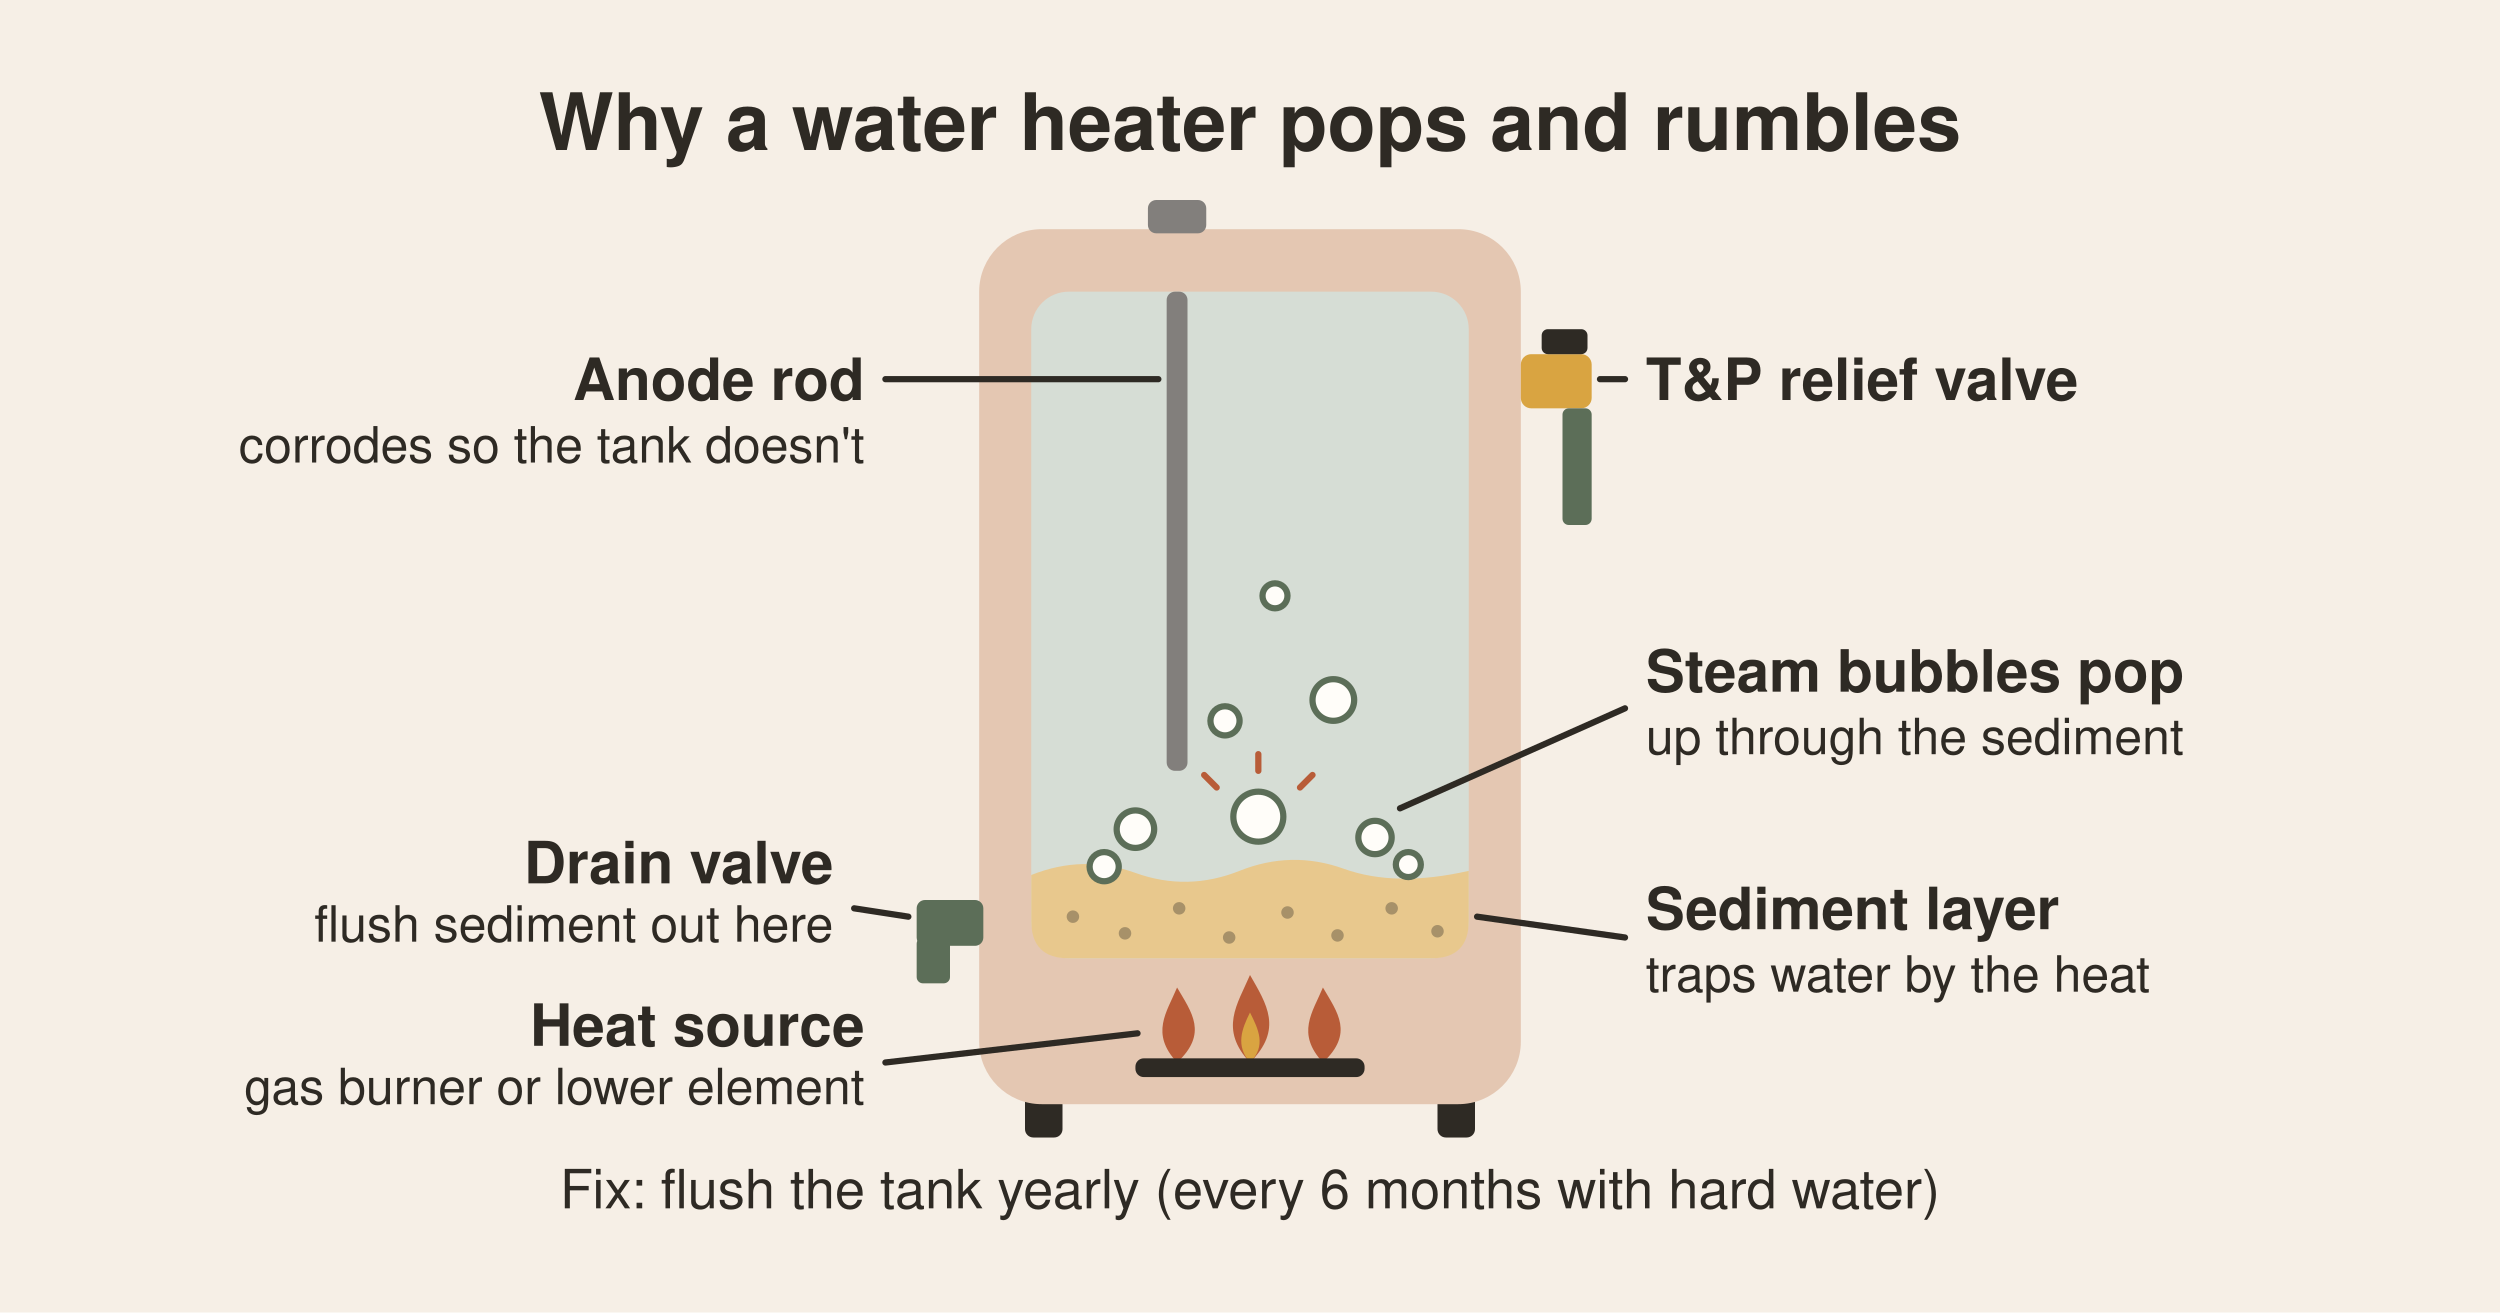
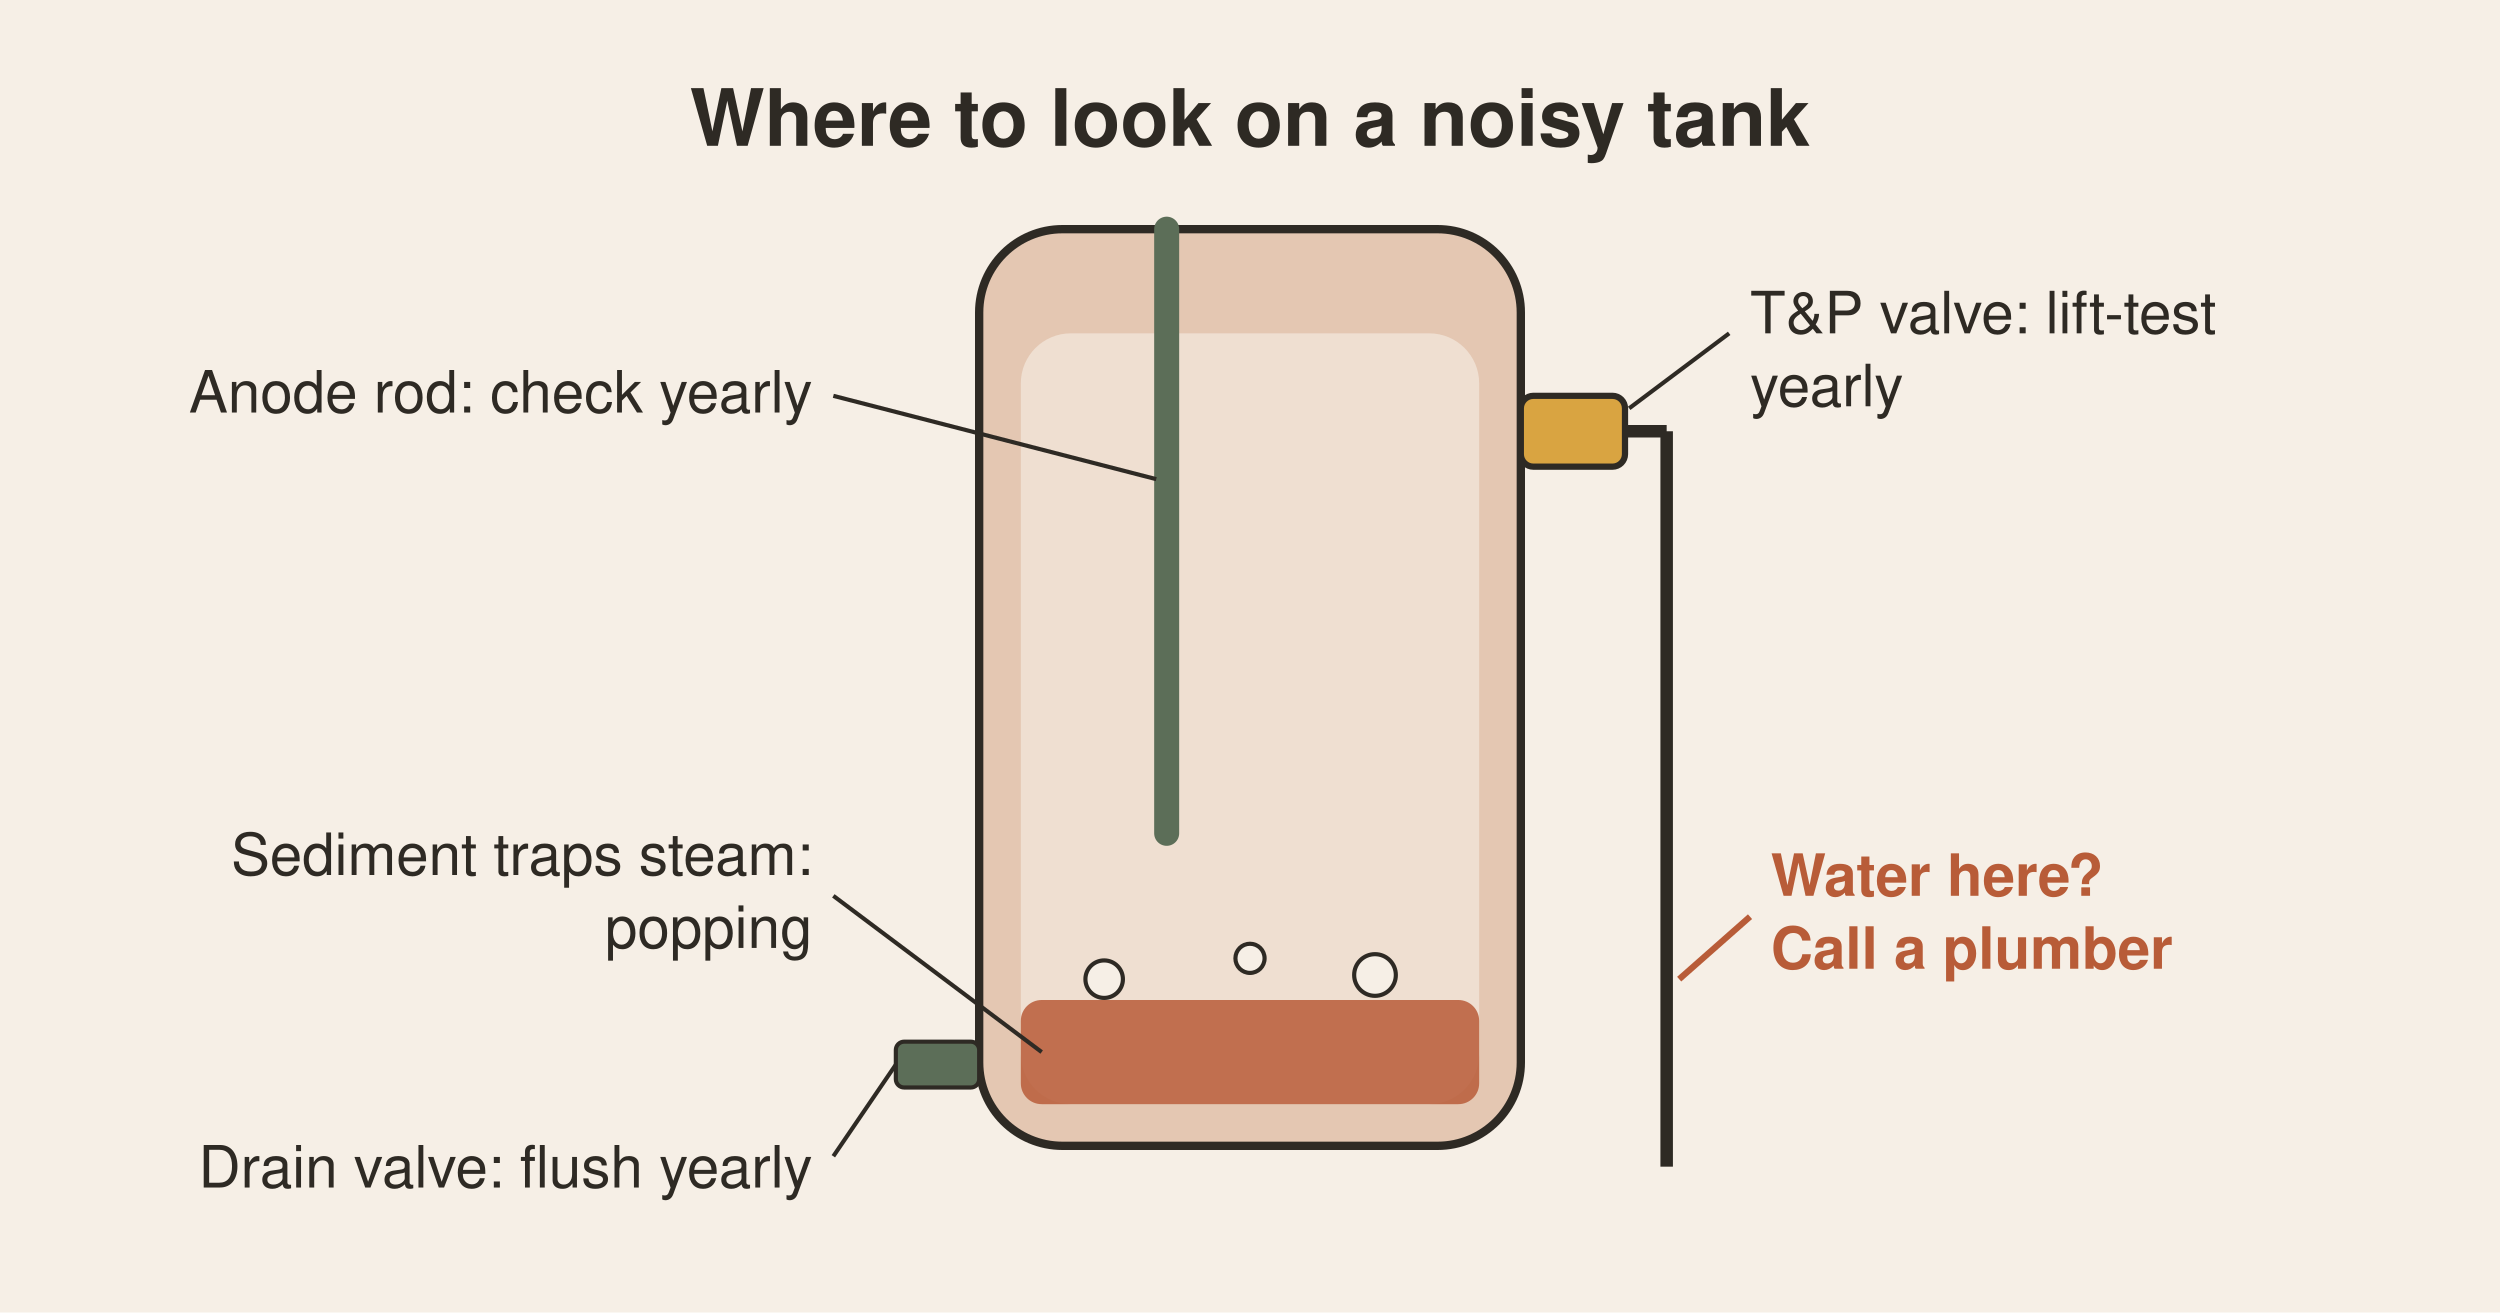
- <svg xmlns="http://www.w3.org/2000/svg" viewBox="0 0 1200 630" width="1200" height="630">
+ <svg xmlns="http://www.w3.org/2000/svg" viewBox="0 0 1200 630">
  <rect width="1200" height="630" fill="#F6EFE6" />
-   <rect x="492" y="522" width="18" height="24" rx="4" fill="#2E2A24" />
-   <rect x="690" y="522" width="18" height="24" rx="4" fill="#2E2A24" />
-   <rect x="470" y="110" width="260" height="420" rx="30" fill="#E4C7B2" />
-   <rect x="551" y="96" width="28" height="16" rx="4" fill="#827F7C" />
-   <rect x="495" y="140" width="210" height="320" rx="18" fill="#D6DDD5" />
-   <rect x="560" y="140" width="10" height="230" rx="4" fill="#827F7C" />
-   <path d="M495 420 Q520 410 545 419 T595 418 T645 417 T705 418 V442 Q705 460 687 460 H513 Q495 460 495 442 Z" fill="#E8C88D" />
-   <g fill="#2E2A24" opacity="0.35">
-     <circle cx="515" cy="440" r="3" />
-     <circle cx="540" cy="448" r="3" />
-     <circle cx="566" cy="436" r="3" />
-     <circle cx="590" cy="450" r="3" />
-     <circle cx="618" cy="438" r="3" />
-     <circle cx="642" cy="449" r="3" />
-     <circle cx="668" cy="436" r="3" />
-     <circle cx="690" cy="447" r="3" />
-   </g>
-   <g fill="#FFFDF9" stroke="#5C6E58" stroke-width="3">
-     <circle cx="545" cy="398" r="9" />
-     <circle cx="604" cy="392" r="12" />
-     <circle cx="660" cy="402" r="8" />
-     <circle cx="588" cy="346" r="7" />
-     <circle cx="640" cy="336" r="10" />
-     <circle cx="612" cy="286" r="6" />
-     <circle cx="530" cy="416" r="7" />
-     <circle cx="676" cy="415" r="6" />
-   </g>
-   <g stroke="#B85C38" stroke-width="3" stroke-linecap="round">
-     <line x1="604" y1="370" x2="604" y2="362" />
-     <line x1="584" y1="378" x2="578" y2="372" />
-     <line x1="624" y1="378" x2="630" y2="372" />
-   </g>
-   <path d="M565 510 C552 496 560 486 565 474 C572 486 580 496 565 510 Z" fill="#B85C38" />
-   <path d="M600 510 C585 494 594 482 600 468 C608 482 616 494 600 510 Z" fill="#B85C38" />
-   <path d="M635 510 C622 496 630 486 635 474 C642 486 650 496 635 510 Z" fill="#B85C38" />
-   <path d="M600 510 C593 502 596 494 600 486 C604 494 608 502 600 510 Z" fill="#D9A441" />
-   <rect x="545" y="508" width="110" height="9" rx="4" fill="#2E2A24" />
-   <rect x="730" y="170" width="34" height="26" rx="5" fill="#D9A441" />
-   <rect x="740" y="158" width="22" height="12" rx="3" fill="#2E2A24" />
-   <rect x="750" y="196" width="14" height="56" rx="3" fill="#5C6E58" />
-   <rect x="440" y="432" width="32" height="22" rx="4" fill="#5C6E58" />
-   <rect x="440" y="450" width="16" height="22" rx="3" fill="#5C6E58" />
-   <g stroke="#2E2A24" stroke-width="3" stroke-linecap="round" fill="none">
-     <line x1="425" y1="182" x2="556" y2="182" />
-     <line x1="410" y1="436" x2="436" y2="440" />
-     <line x1="425" y1="510" x2="546" y2="496" />
-     <line x1="780" y1="182" x2="768" y2="182" />
-     <line x1="780" y1="340" x2="672" y2="388" />
-     <line x1="780" y1="450" x2="709" y2="440" />
-   </g>
-   <g font-family="Helvetica, Arial, sans-serif" fill="#2E2A24">
-     <text x="600" y="72" font-size="38" font-weight="bold" text-anchor="middle">Why a water heater pops and rumbles</text>
-     <text x="415" y="192" font-size="28" font-weight="bold" text-anchor="end">Anode rod</text>
-     <text x="415" y="222" font-size="24" text-anchor="end">corrodes so the tank doesn't</text>
-     <text x="400" y="424" font-size="28" font-weight="bold" text-anchor="end">Drain valve</text>
-     <text x="400" y="452" font-size="24" text-anchor="end">flush sediment out here</text>
-     <text x="415" y="502" font-size="28" font-weight="bold" text-anchor="end">Heat source</text>
-     <text x="415" y="530" font-size="24" text-anchor="end">gas burner or lower element</text>
-     <text x="790" y="192" font-size="28" font-weight="bold">T&amp;P relief valve</text>
-     <text x="790" y="332" font-size="28" font-weight="bold">Steam bubbles pop</text>
-     <text x="790" y="362" font-size="24">up through the sediment</text>
-     <text x="790" y="446" font-size="28" font-weight="bold">Sediment layer</text>
-     <text x="790" y="476" font-size="24">traps water by the heat</text>
-     <text x="600" y="580" font-size="26" text-anchor="middle">Fix: flush the tank yearly (every 6 months with hard water)</text>
-   </g>
+   <text x="600" y="70" font-family="Helvetica, Arial, sans-serif" font-size="38" font-weight="bold" fill="#2E2A24" text-anchor="middle">Where to look on a noisy tank</text>
+   <rect x="470" y="110" width="260" height="440" rx="40" fill="#E4C7B2" stroke="#2E2A24" stroke-width="4" />
+   <rect x="490" y="160" width="220" height="370" rx="24" fill="#F6EFE6" opacity="0.6" />
+   <line x1="560" y1="110" x2="560" y2="400" stroke="#5C6E58" stroke-width="12" stroke-linecap="round" />
+   <rect x="490" y="480" width="220" height="50" rx="10" fill="#B85C38" opacity="0.85" />
+   <circle cx="530" cy="470" r="9" fill="#F6EFE6" stroke="#2E2A24" stroke-width="2" />
+   <circle cx="600" cy="460" r="7" fill="#F6EFE6" stroke="#2E2A24" stroke-width="2" />
+   <circle cx="660" cy="468" r="10" fill="#F6EFE6" stroke="#2E2A24" stroke-width="2" />
+   <rect x="730" y="190" width="50" height="34" rx="6" fill="#D9A441" stroke="#2E2A24" stroke-width="3" />
+   <line x1="780" y1="207" x2="800" y2="207" stroke="#2E2A24" stroke-width="6" />
+   <line x1="800" y1="207" x2="800" y2="560" stroke="#2E2A24" stroke-width="6" />
+   <rect x="430" y="500" width="40" height="22" rx="4" fill="#5C6E58" stroke="#2E2A24" stroke-width="2" />
+   <line x1="555" y1="230" x2="400" y2="190" stroke="#2E2A24" stroke-width="2" />
+   <text x="390" y="198" font-family="Helvetica, Arial, sans-serif" font-size="28" fill="#2E2A24" text-anchor="end">Anode rod: check yearly</text>
+   <line x1="500" y1="505" x2="400" y2="430" stroke="#2E2A24" stroke-width="2" />
+   <text x="390" y="420" font-family="Helvetica, Arial, sans-serif" font-size="28" fill="#2E2A24" text-anchor="end">Sediment traps steam:</text>
+   <text x="390" y="455" font-family="Helvetica, Arial, sans-serif" font-size="28" fill="#2E2A24" text-anchor="end">popping</text>
+   <line x1="430" y1="511" x2="400" y2="555" stroke="#2E2A24" stroke-width="2" />
+   <text x="390" y="570" font-family="Helvetica, Arial, sans-serif" font-size="28" fill="#2E2A24" text-anchor="end">Drain valve: flush yearly</text>
+   <line x1="782" y1="196" x2="830" y2="160" stroke="#2E2A24" stroke-width="2" />
+   <text x="840" y="160" font-family="Helvetica, Arial, sans-serif" font-size="28" fill="#2E2A24">T&amp;P valve: lift-test</text>
+   <text x="840" y="195" font-family="Helvetica, Arial, sans-serif" font-size="28" fill="#2E2A24">yearly</text>
+   <line x1="806" y1="470" x2="840" y2="440" stroke="#B85C38" stroke-width="3" />
+   <text x="850" y="430" font-family="Helvetica, Arial, sans-serif" font-size="28" font-weight="bold" fill="#B85C38">Water here?</text>
+   <text x="850" y="465" font-family="Helvetica, Arial, sans-serif" font-size="28" font-weight="bold" fill="#B85C38">Call a plumber</text>
</svg>
